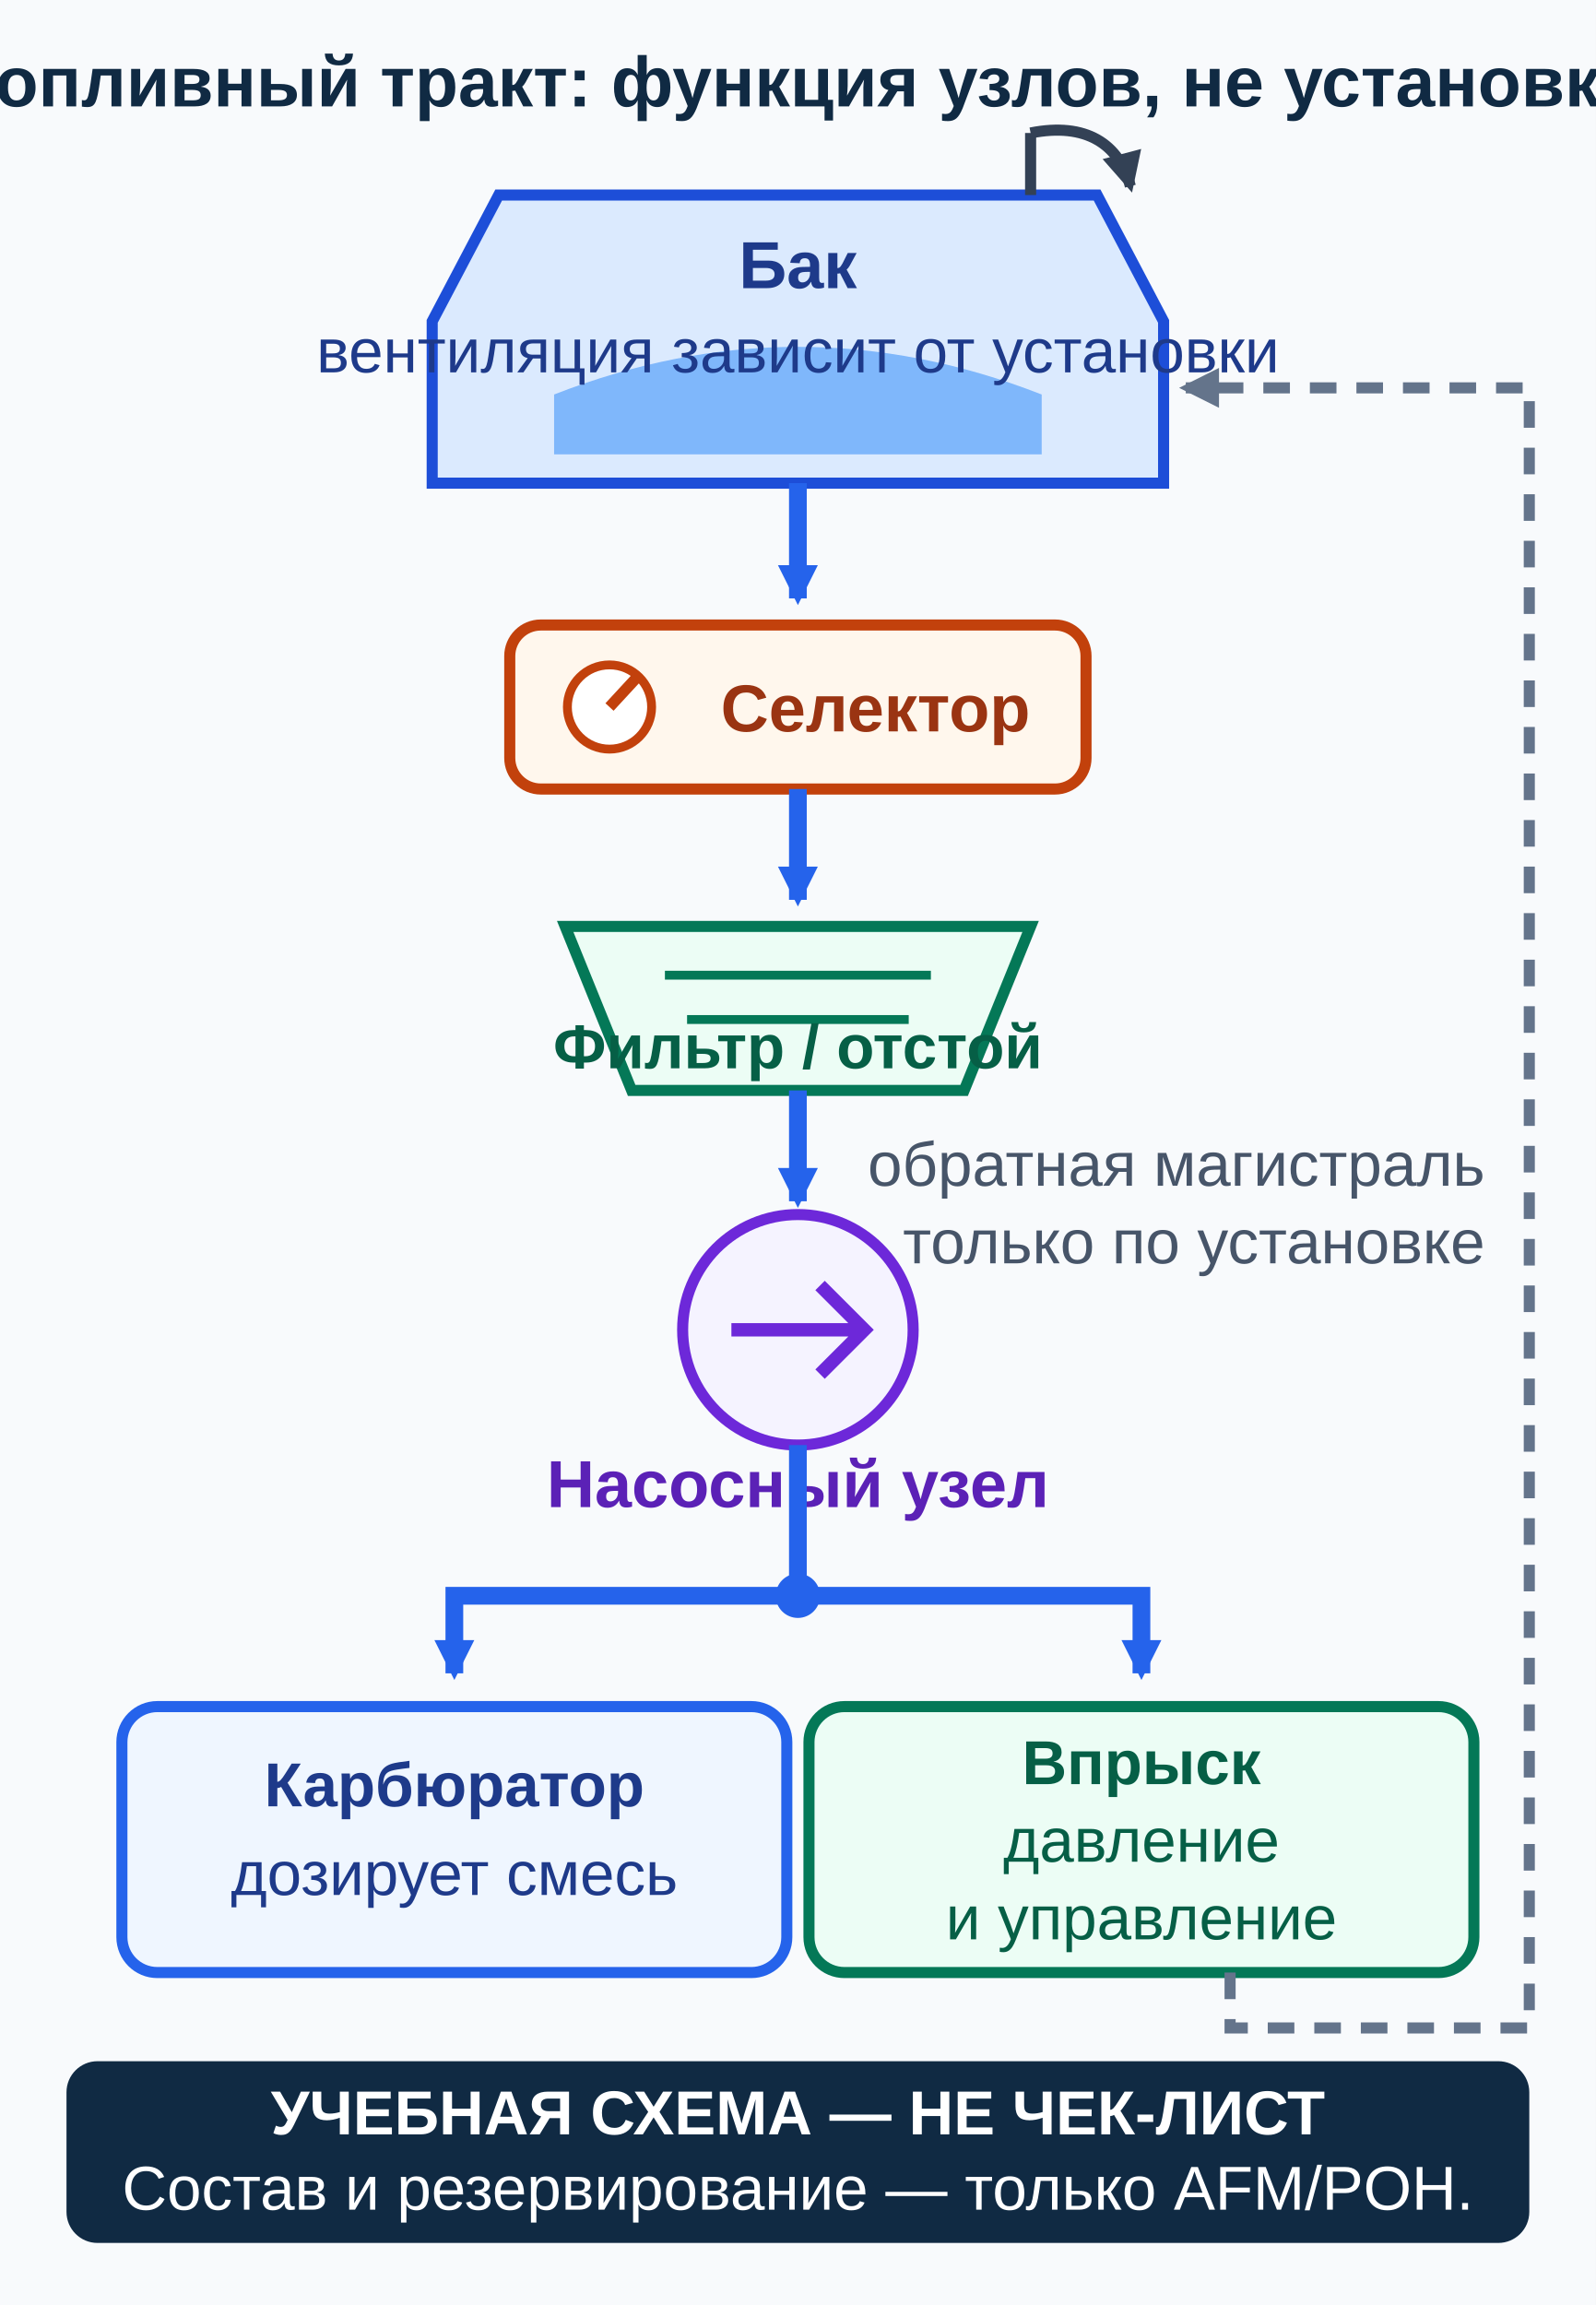
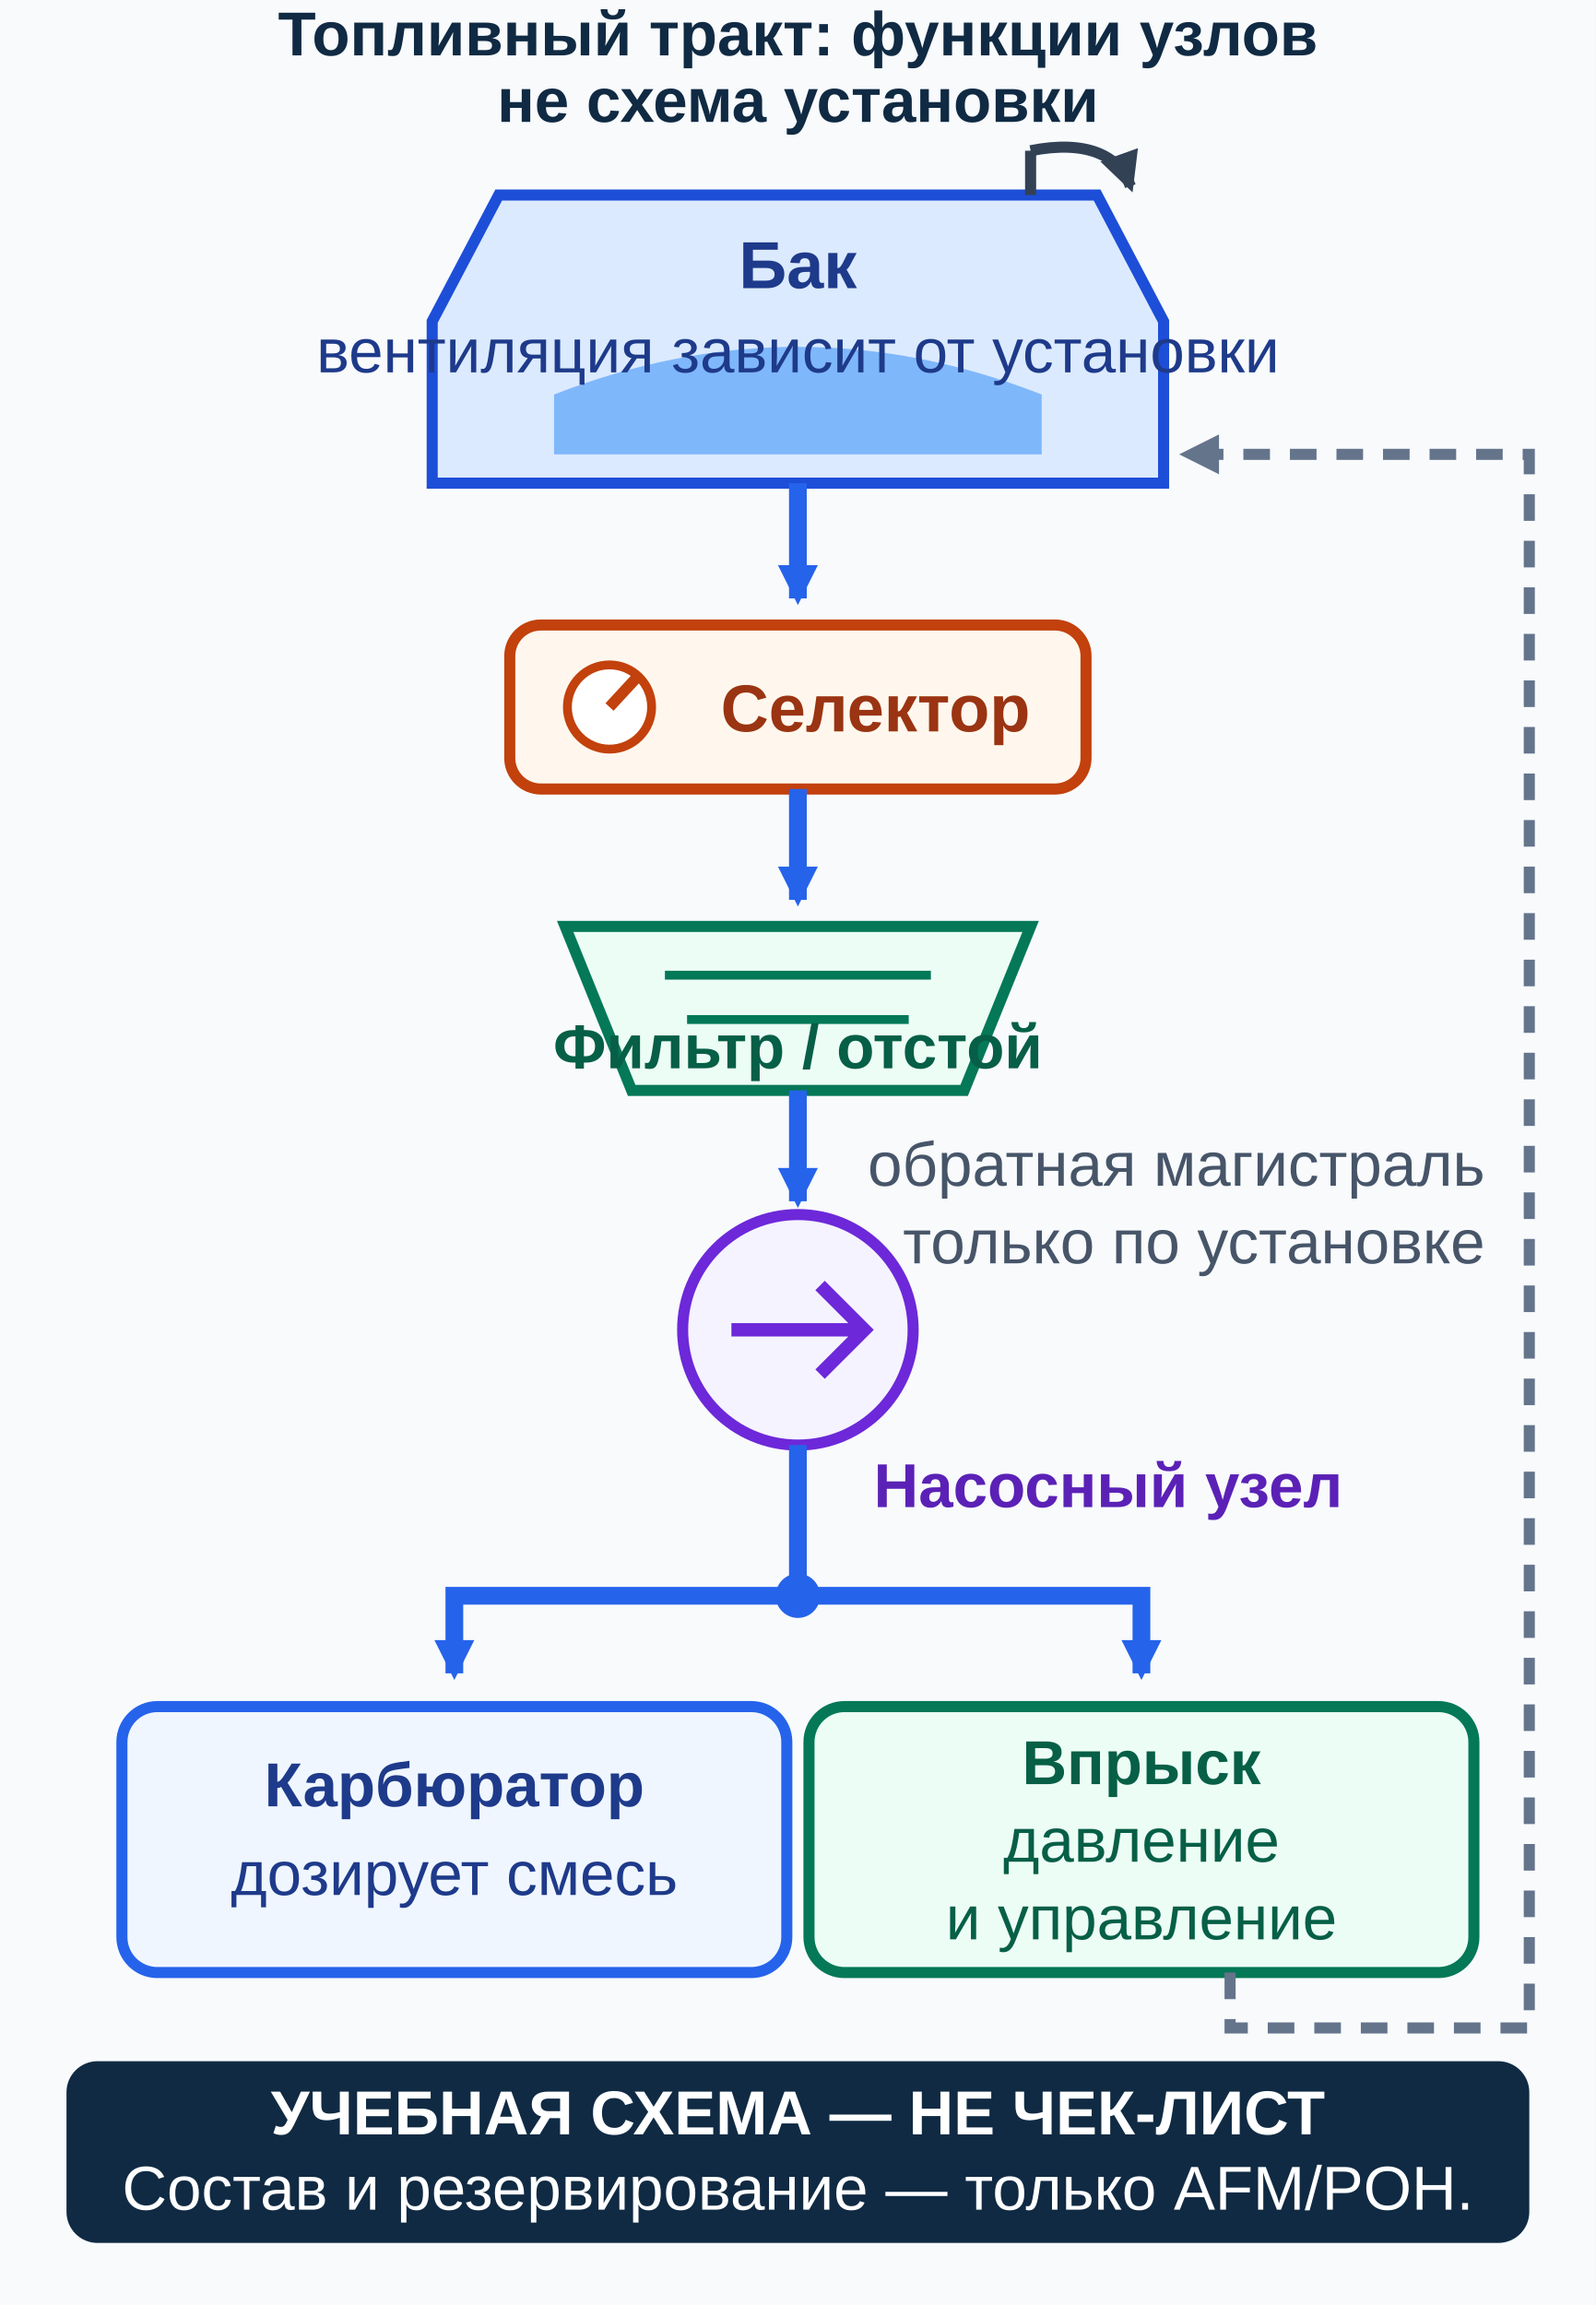
<svg xmlns="http://www.w3.org/2000/svg" viewBox="0 0 720 1040" role="img" aria-labelledby="fuel-title fuel-desc">
  <defs>
    <marker id="fuel-arrow" viewBox="0 0 12 12" refX="10" refY="6" markerWidth="18" markerHeight="18" markerUnits="userSpaceOnUse" orient="auto">
      <path d="M0 0 L12 6 L0 12 Z" fill="context-stroke" />
    </marker>
  </defs>
  <rect width="720" height="1040" fill="#f8fafc" />
-   <text x="360" y="48" text-anchor="middle" font-family="Arial, sans-serif" font-size="32" font-weight="700" fill="#102a43">Топливный тракт: функция узлов, не установка</text>
+   <text x="360" y="25" text-anchor="middle" font-family="Arial, sans-serif" font-size="28" font-weight="700" fill="#102a43">Топливный тракт: функции узлов</text>
+   <text x="360" y="55" text-anchor="middle" font-family="Arial, sans-serif" font-size="28" font-weight="700" fill="#102a43">не схема установки</text>
  <g id="tank">
    <path d="M225 88 H495 L525 145 V218 H195 V145 Z" fill="#dbeafe" stroke="#1d4ed8" stroke-width="5" />
    <path d="M250 178 Q360 135 470 178 V205 H250 Z" fill="#60a5fa" opacity="0.75" />
-     <line x1="465" y1="88" x2="465" y2="60" stroke="#334155" stroke-width="5" />
-     <path d="M465 60 C490 55 505 65 510 84" fill="none" stroke="#334155" stroke-width="5" marker-end="url(#fuel-arrow)" />
+     <line x1="465" y1="88" x2="465" y2="68" stroke="#334155" stroke-width="5" />
+     <path d="M465 68 C490 63 505 70 510 84" fill="none" stroke="#334155" stroke-width="5" marker-end="url(#fuel-arrow)" />
    <text x="360" y="130" text-anchor="middle" font-family="Arial, sans-serif" font-size="30" font-weight="700" fill="#1e3a8a">Бак</text>
    <text x="360" y="168" text-anchor="middle" font-family="Arial, sans-serif" font-size="28" fill="#1e3a8a">вентиляция зависит от установки</text>
  </g>
  <path d="M360 218 V270" fill="none" stroke="#2563eb" stroke-width="8" marker-end="url(#fuel-arrow)" />
  <g id="selector">
    <rect x="230" y="282" width="260" height="74" rx="14" fill="#fff7ed" stroke="#c2410c" stroke-width="5" />
    <circle cx="275" cy="319" r="19" fill="#ffffff" stroke="#c2410c" stroke-width="4" />
    <line x1="275" y1="319" x2="287" y2="306" stroke="#c2410c" stroke-width="5" />
    <text x="395" y="330" text-anchor="middle" font-family="Arial, sans-serif" font-size="30" font-weight="700" fill="#9a3412">Селектор</text>
  </g>
  <path d="M360 356 V406" fill="none" stroke="#2563eb" stroke-width="8" marker-end="url(#fuel-arrow)" />
  <g id="filter">
    <polygon points="255,418 465,418 435,492 285,492" fill="#ecfdf5" stroke="#047857" stroke-width="5" />
    <line x1="300" y1="440" x2="420" y2="440" stroke="#047857" stroke-width="4" />
    <line x1="310" y1="460" x2="410" y2="460" stroke="#047857" stroke-width="4" />
    <text x="360" y="482" text-anchor="middle" font-family="Arial, sans-serif" font-size="28" font-weight="700" fill="#065f46">Фильтр / отстой</text>
  </g>
  <path d="M360 492 V542" fill="none" stroke="#2563eb" stroke-width="8" marker-end="url(#fuel-arrow)" />
  <g id="pump">
    <circle cx="360" cy="600" r="52" fill="#f5f3ff" stroke="#6d28d9" stroke-width="5" />
    <path d="M330 600 H390 M370 580 L390 600 L370 620" fill="none" stroke="#6d28d9" stroke-width="6" />
-     <text x="360" y="680" text-anchor="middle" font-family="Arial, sans-serif" font-size="30" font-weight="700" fill="#5b21b6">Насосный узел</text>
+     <text x="500" y="680" text-anchor="middle" font-family="Arial, sans-serif" font-size="28" font-weight="700" fill="#5b21b6">Насосный узел</text>
  </g>
  <path d="M360 652 V720 H205 V755" fill="none" stroke="#2563eb" stroke-width="8" marker-end="url(#fuel-arrow)" />
  <path d="M360 720 H515 V755" fill="none" stroke="#2563eb" stroke-width="8" marker-end="url(#fuel-arrow)" />
  <circle cx="360" cy="720" r="10" fill="#2563eb" />
  <g id="carburettor-branch">
    <rect x="55" y="770" width="300" height="120" rx="16" fill="#eff6ff" stroke="#2563eb" stroke-width="5" />
    <text x="205" y="815" text-anchor="middle" font-family="Arial, sans-serif" font-size="28" font-weight="700" fill="#1e3a8a">Карбюратор</text>
    <text x="205" y="855" text-anchor="middle" font-family="Arial, sans-serif" font-size="28" fill="#1e3a8a">дозирует смесь</text>
  </g>
  <g id="injection-branch">
    <rect x="365" y="770" width="300" height="120" rx="16" fill="#ecfdf5" stroke="#047857" stroke-width="5" />
    <text x="515" y="805" text-anchor="middle" font-family="Arial, sans-serif" font-size="28" font-weight="700" fill="#065f46">Впрыск</text>
    <text x="515" y="840" text-anchor="middle" font-family="Arial, sans-serif" font-size="28" fill="#065f46">давление</text>
    <text x="515" y="875" text-anchor="middle" font-family="Arial, sans-serif" font-size="28" fill="#065f46">и управление</text>
  </g>
-   <path id="fuel-return" d="M555 890 V915 H690 V175 H535" fill="none" stroke="#64748b" stroke-width="5" stroke-dasharray="12 9" marker-end="url(#fuel-arrow)" />
+   <path id="fuel-return" d="M555 890 V915 H690 V205 H535" fill="none" stroke="#64748b" stroke-width="5" stroke-dasharray="12 9" marker-end="url(#fuel-arrow)" />
  <text x="670" y="535" text-anchor="end" font-family="Arial, sans-serif" font-size="28" fill="#475569">обратная магистраль</text>
  <text x="670" y="570" text-anchor="end" font-family="Arial, sans-serif" font-size="28" fill="#475569">только по установке</text>
  <rect x="30" y="930" width="660" height="82" rx="14" fill="#102a43" />
  <text x="360" y="963" text-anchor="middle" font-family="Arial, sans-serif" font-size="28" font-weight="700" fill="#ffffff">УЧЕБНАЯ СХЕМА — НЕ ЧЕК-ЛИСТ</text>
  <text x="360" y="997" text-anchor="middle" font-family="Arial, sans-serif" font-size="28" fill="#ffffff">Состав и резервирование — только AFM/POH.</text>
</svg>
